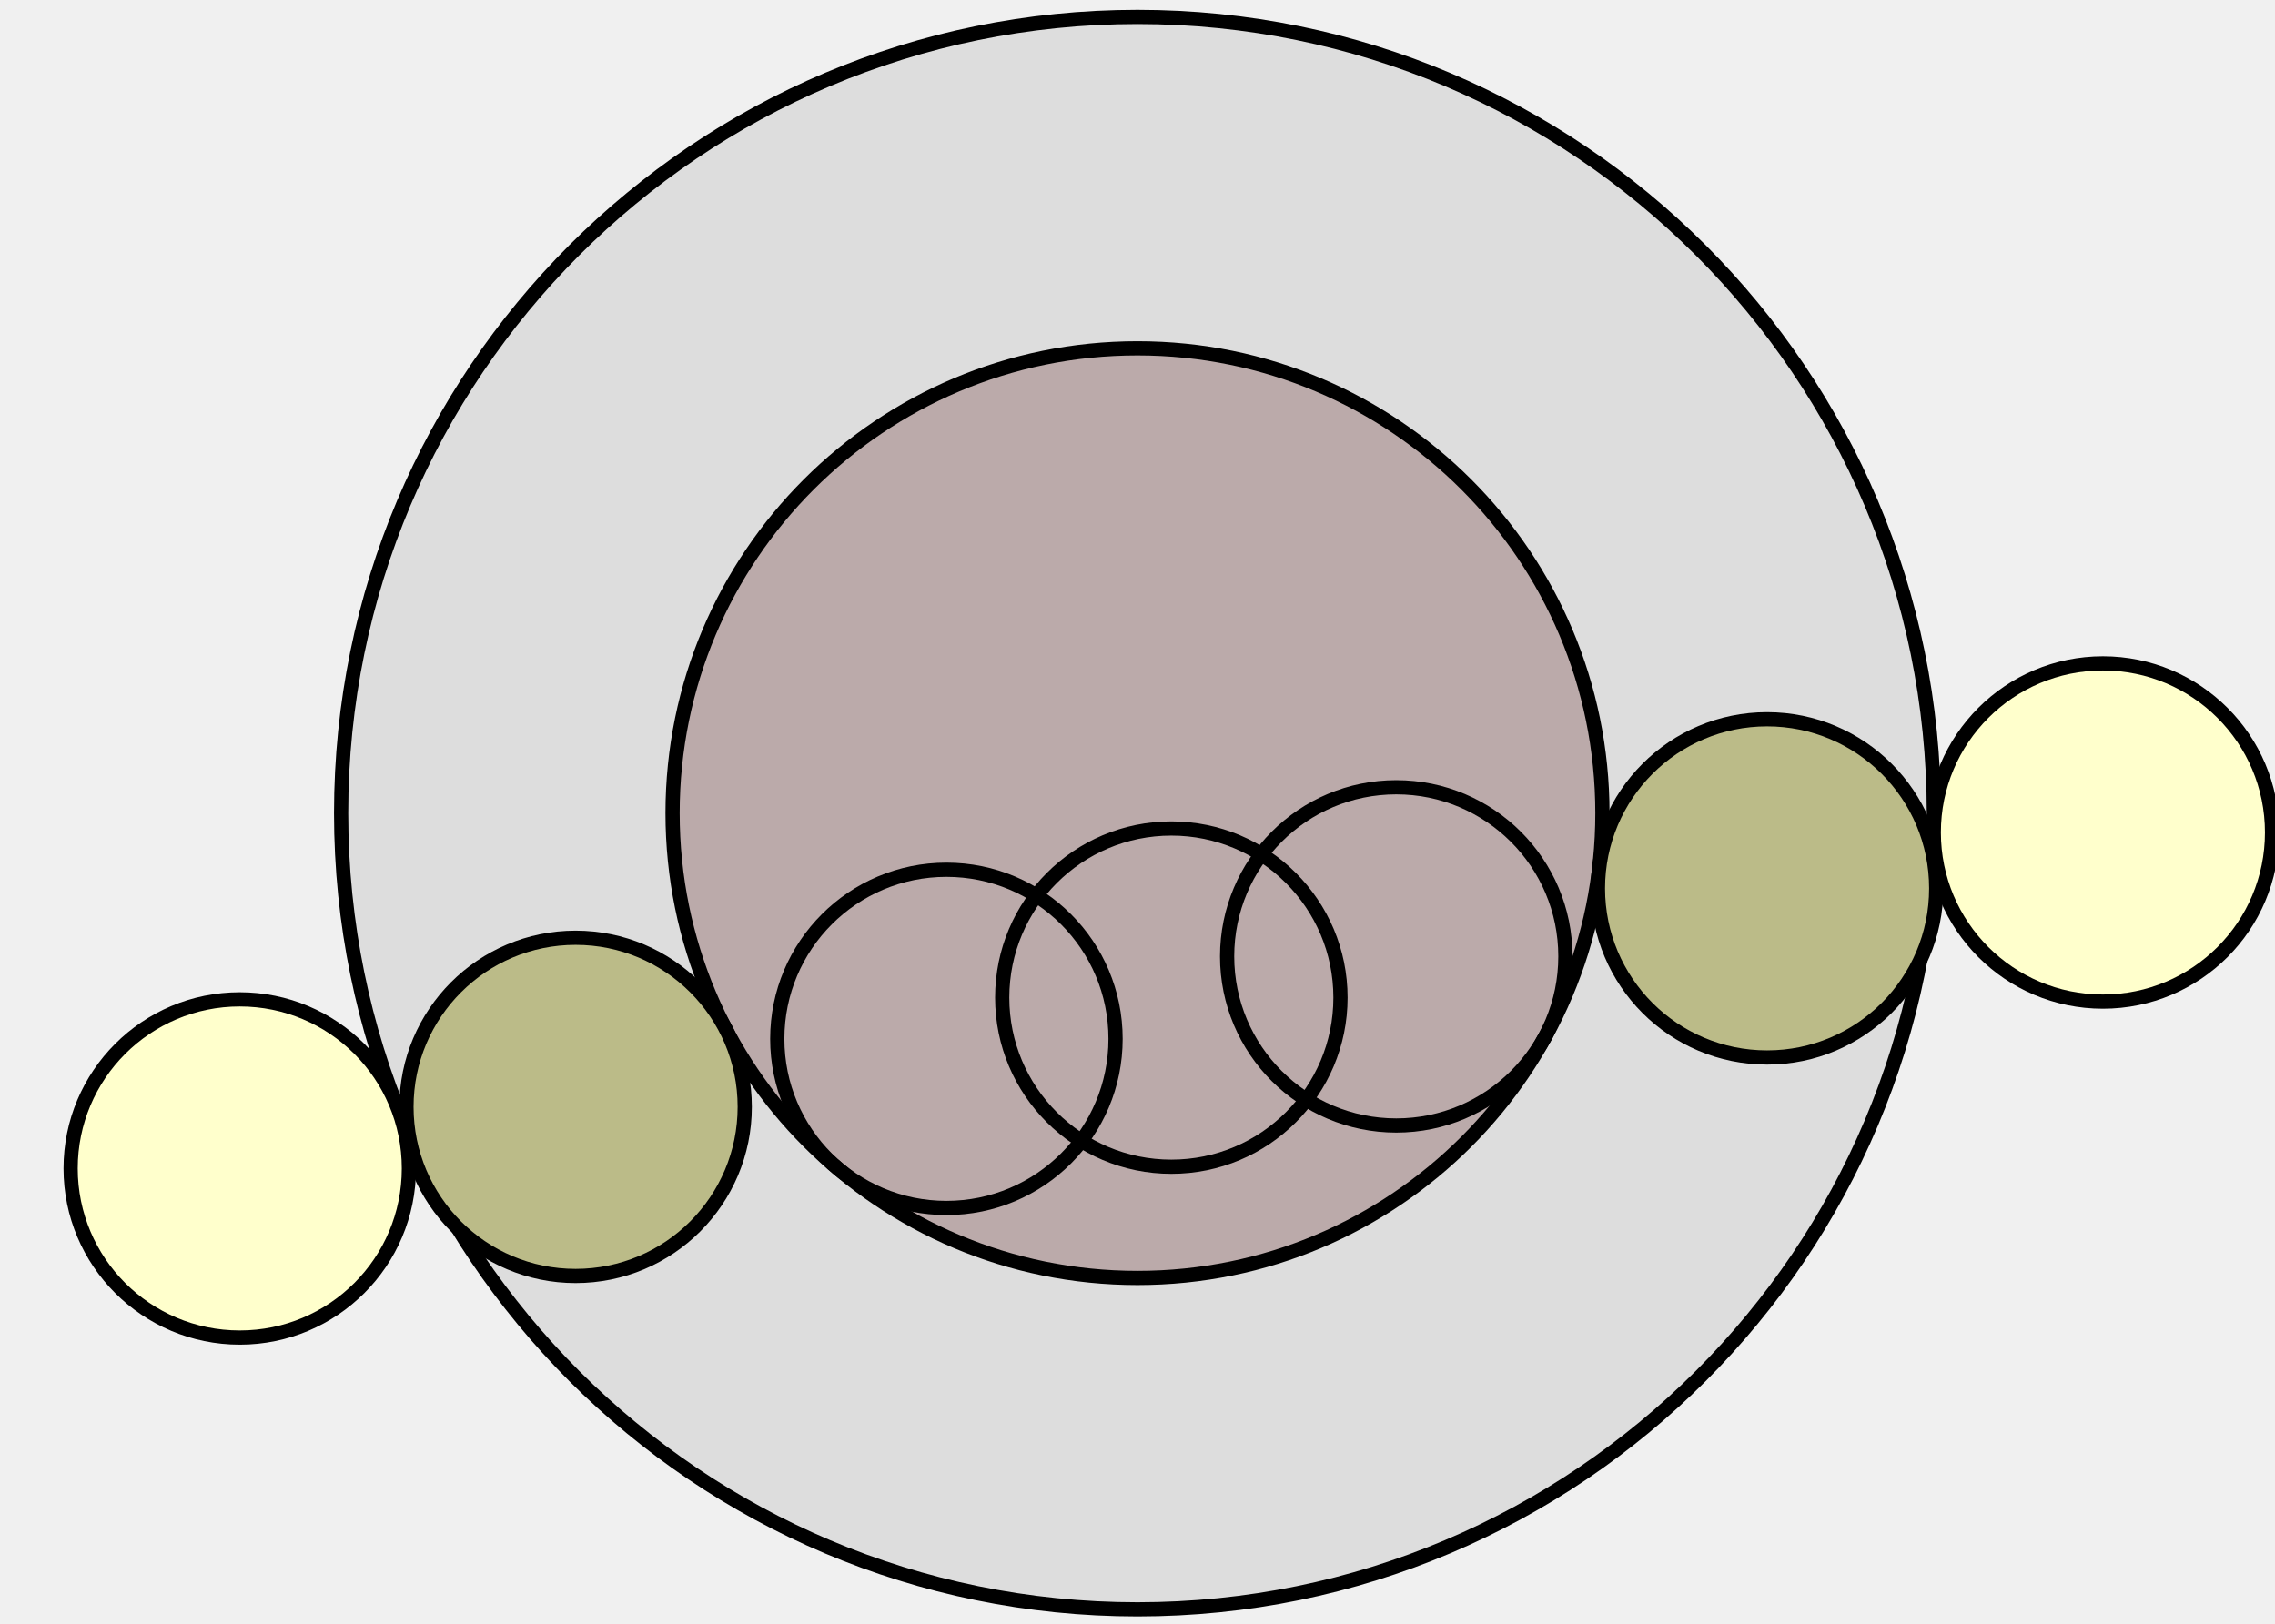
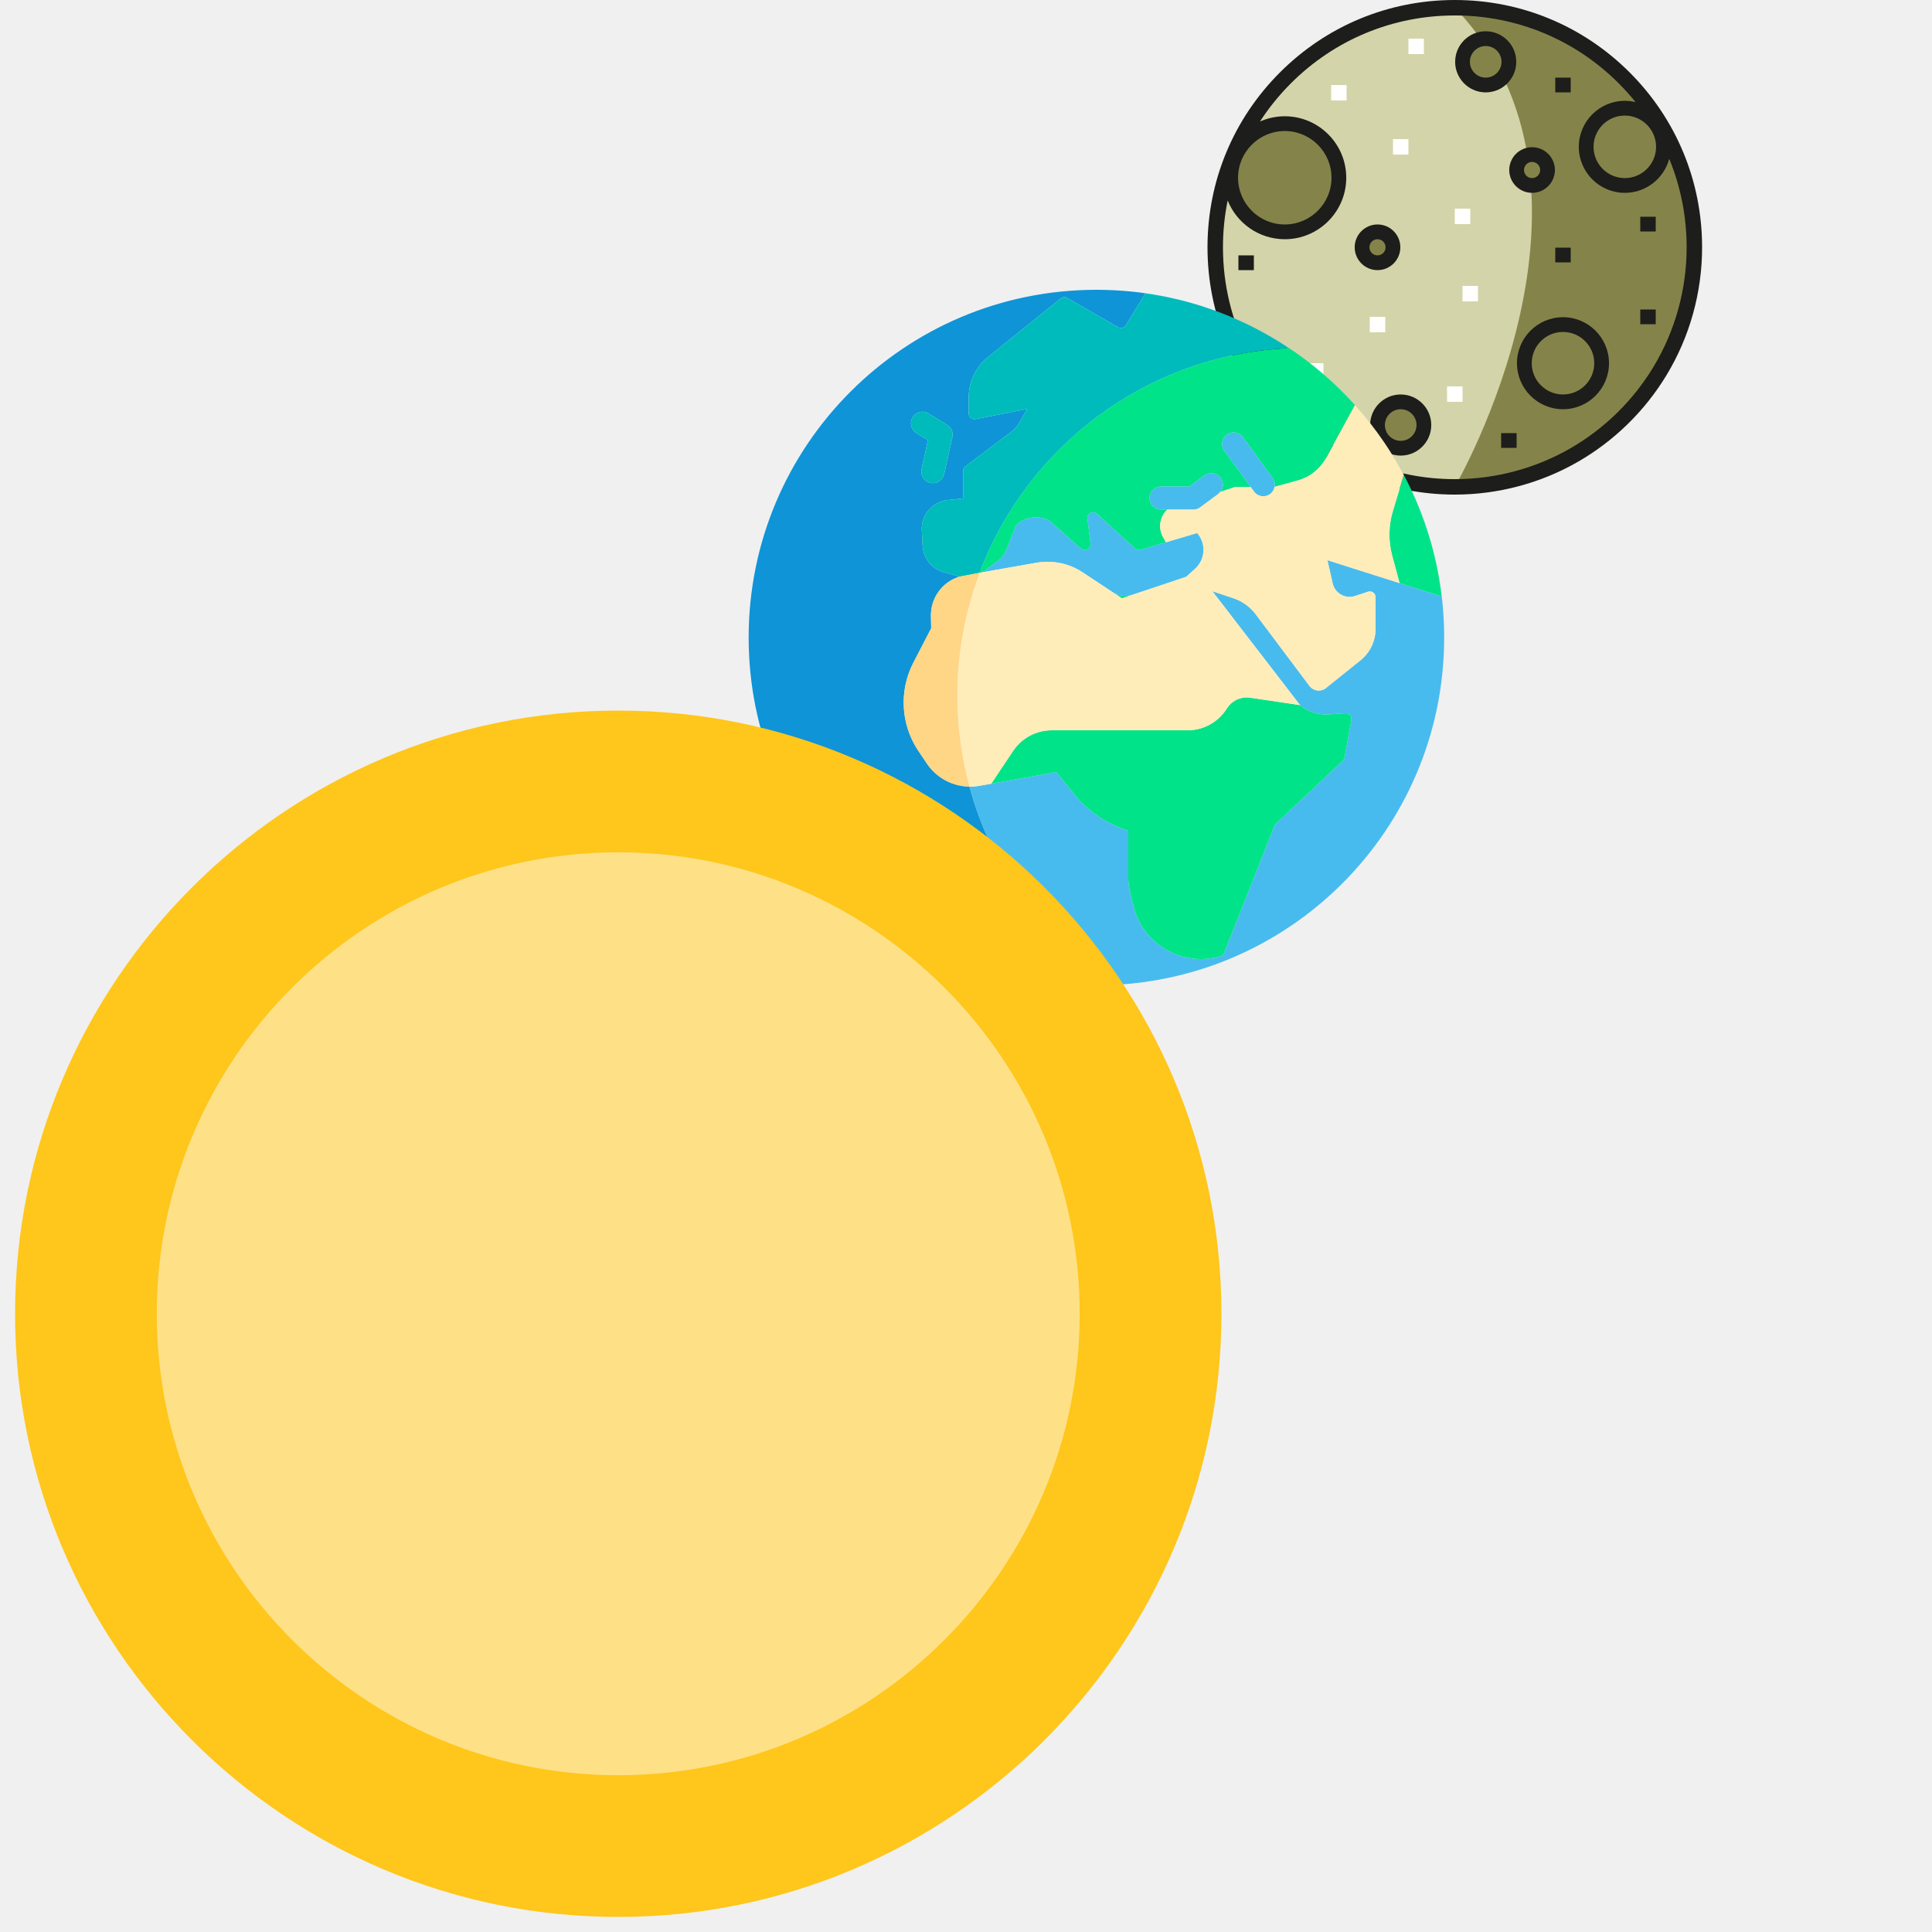
- <svg xmlns="http://www.w3.org/2000/svg" width="800" height="571">
-   <circle cx="400" cy="286" r="280.042" fill="#DDDDDD" stroke="#000000" stroke-width="5" />
-   <circle cx="400" cy="286" r="163.489" fill="#BBAAAA" stroke="#000000" stroke-width="5" />
-   <circle cx="739.487" cy="292.805" r="59.479" fill="#FFFFCC" stroke="#000000" stroke-width="5" />
-   <circle cx="621.392" cy="312.465" r="59.479" fill="#BBBB88" stroke="#000000" stroke-width="5" />
-   <circle cx="490.994" cy="336.381" r="59.479" fill="none" stroke="#000000" stroke-width="5" />
-   <circle cx="411.901" cy="350.887" r="59.479" fill="none" stroke="#000000" stroke-width="5" />
-   <circle cx="332.808" cy="365.394" r="59.479" fill="none" stroke="#000000" stroke-width="5" />
-   <circle cx="202.41" cy="389.31" r="59.479" fill="#BBBB88" stroke="#000000" stroke-width="5" />
-   <circle cx="84.315" cy="410.97" r="59.479" fill="#FFFFCC" stroke="#000000" stroke-width="5" />
+ <svg xmlns="http://www.w3.org/2000/svg" width="800" height="800">
+   <g transform="translate(500,0) scale(0.4)">
+     <circle style="fill:#D4D4AA;" cx="256.003" cy="256.003" r="248" />
+     <g>
+       <circle style="fill:#84844A;" cx="288.003" cy="64.001" r="23.998" />
+       <circle style="fill:#84844A;" cx="175.997" cy="256.003" r="16" />
+       <circle style="fill:#84844A;" cx="64.001" cy="376.001" r="16" />
+       <circle style="fill:#84844A;" cx="335.998" cy="175.997" r="16" />
+       <circle style="fill:#84844A;" cx="200.005" cy="440.002" r="23.998" />
+       <circle style="fill:#84844A;" cx="79.996" cy="183.999" r="56" />
+       <path style="fill:#84844A;" d="M255.999,8.001c136.966,0,248,111.033,248,248s-111.034,248-248,248   C255.999,504,435.668,195.435,255.999,8.001" />
+     </g>
+     <g>
+       <path style="fill:#1D1D1B;" d="M288,95.635c-17.443,0-31.635-14.191-31.635-31.635S270.556,32.367,288,32.367   c17.443,0,31.634,14.191,31.634,31.634C319.634,81.444,305.443,95.635,288,95.635z M288,47.635   c-9.024,0-16.366,7.341-16.366,16.365S278.976,80.366,288,80.366S304.366,73.023,304.366,64   C304.366,54.977,297.024,47.635,288,47.635z" />
+       <path style="fill:#1D1D1B;" d="M176,279.634c-13.031,0-23.634-10.603-23.634-23.635s10.603-23.635,23.634-23.635   c13.033,0,23.635,10.603,23.635,23.635C199.635,269.032,189.032,279.634,176,279.634z M176,247.634   c-4.613,0-8.365,3.753-8.365,8.365c0,4.612,3.752,8.365,8.365,8.365s8.365-3.753,8.365-8.365   C184.365,251.387,180.613,247.634,176,247.634z" />
+       <path style="fill:#1D1D1B;" d="M200,471.634c-17.443,0-31.635-14.191-31.635-31.635c0-17.443,14.191-31.635,31.635-31.635   s31.634,14.191,31.634,31.635C231.634,457.443,217.443,471.634,200,471.634z M200,423.635c-9.024,0-16.366,7.341-16.366,16.366   c0,9.025,7.342,16.366,16.366,16.366c9.024,0,16.365-7.341,16.365-16.366C216.365,430.976,209.023,423.635,200,423.635z" />
+       <path style="fill:#1D1D1B;" d="M368.001,423.635c-26.266,0-47.635-21.369-47.635-47.635c0-26.266,21.369-47.634,47.635-47.634   c26.265,0,47.634,21.369,47.634,47.634C415.634,402.265,394.266,423.635,368.001,423.635z M368.001,343.635   c-17.847,0-32.367,14.519-32.367,32.365c0,17.847,14.521,32.366,32.367,32.366s32.365-14.519,32.365-32.366   C400.365,358.154,385.847,343.635,368.001,343.635z" />
+       <path style="fill:#1D1D1B;" d="M336,199.635c-13.033,0-23.635-10.603-23.635-23.635c0-13.031,10.603-23.634,23.635-23.634   c13.033,0,23.634,10.603,23.634,23.634C359.633,189.032,349.032,199.635,336,199.635z M336,167.634   c-4.613,0-8.366,3.752-8.366,8.365s3.754,8.365,8.366,8.365c4.612,0,8.365-3.753,8.365-8.365S340.612,167.634,336,167.634z" />
+       <path style="fill:#1D1D1B;" d="M437.019,74.981C388.667,26.629,324.38,0,255.999,0S123.332,26.629,74.98,74.981S0,187.62,0,256   S26.629,388.668,74.98,437.02S187.619,512,255.999,512c44.898,0,89.071-11.791,127.743-34.101   c37.511-21.64,69.172-52.678,91.562-89.761C499.31,348.379,512,302.687,512,256.001C512,187.62,485.37,123.333,437.019,74.981z    M464.365,152c0,17.847-14.519,32.366-32.366,32.366c-17.847,0-32.366-14.519-32.366-32.366c0-17.846,14.519-32.365,32.366-32.365   C449.846,119.635,464.365,134.154,464.365,152z M80,135.635c26.669,0,48.366,21.697,48.366,48.366   c0,26.668-21.697,48.365-48.366,48.365c-26.668,0-48.365-21.697-48.365-48.365C31.635,157.331,53.331,135.635,80,135.635z    M55.634,376c0-4.613,3.752-8.365,8.365-8.365c4.613,0,8.365,3.752,8.365,8.365s-3.753,8.365-8.365,8.365   S55.634,380.613,55.634,376z M461.608,379.867c-20.996,34.775-50.687,63.881-85.86,84.172C339.504,484.948,298.096,496,255.999,496   c-64.106,0-124.375-24.965-169.706-70.294c-8.222-8.222-15.764-16.941-22.618-26.08c0.108,0.001,0.216,0.008,0.324,0.008   c13.032,0,23.635-10.603,23.635-23.635c0-13.031-10.603-23.634-23.635-23.634c-9.465,0-17.643,5.595-21.413,13.648   C25.216,332.409,16,294.916,16,255.999c0-16.482,1.663-32.708,4.885-48.493c9.372,23.483,32.329,40.128,59.115,40.128   c35.088,0,63.635-28.546,63.635-63.634S115.088,120.365,80,120.365c-9.14,0-17.827,1.952-25.69,5.436   c9.142-14.098,19.822-27.346,31.985-39.508c45.33-45.33,105.599-70.294,169.706-70.294s124.375,24.965,169.705,70.294   c6.192,6.193,11.99,12.673,17.411,19.395c-3.569-0.857-7.288-1.323-11.116-1.323c-26.266,0-47.635,21.369-47.635,47.634   s21.369,47.635,47.635,47.635c21.967,0,40.499-14.951,45.979-35.209C489.8,193.084,496,224.065,496,256   C496,299.771,484.106,342.605,461.608,379.867z" />
+       <rect x="31.999" y="264.37" style="fill:#1D1D1B;" width="16" height="15.269" />
+     </g>
+     <rect x="192.002" y="143.996" style="fill:#FFFFFF;" width="16" height="15.999" />
+     <rect x="359.996" y="80.36" style="fill:#1D1D1B;" width="15.999" height="15.269" />
+     <rect x="256.003" y="216" style="fill:#FFFFFF;" width="15.999" height="15.999" />
+     <g>
+       <rect x="359.996" y="256.367" style="fill:#1D1D1B;" width="15.999" height="15.269" />
+       <rect x="448.005" y="224.367" style="fill:#1D1D1B;" width="16" height="15.269" />
+       <rect x="448.005" y="320.368" style="fill:#1D1D1B;" width="16" height="15.269" />
+     </g>
+     <g>
+       <rect x="263.995" y="295.995" style="fill:#FFFFFF;" width="15.999" height="15.999" />
+       <rect x="168.004" y="327.995" style="fill:#FFFFFF;" width="16" height="15.999" />
+       <rect x="248" y="399.999" style="fill:#FFFFFF;" width="16" height="15.999" />
+     </g>
+     <rect x="303.998" y="448.369" style="fill:#1D1D1B;" width="15.999" height="15.269" />
+     <g>
+       <rect x="104.004" y="376.001" style="fill:#FFFFFF;" width="16" height="15.999" />
+       <rect x="128.001" y="87.998" style="fill:#FFFFFF;" width="16" height="15.999" />
+       <rect x="207.997" y="40.003" style="fill:#FFFFFF;" width="15.999" height="15.999" />
+     </g>
+   </g>
+   <g transform="translate(310,120) scale(0.6)">
+     <path style="fill:#48BBEE;" d="M291.965,5.659c1.551,0.343,3.097,0.7,4.637,1.073C295.062,6.359,293.516,6.001,291.965,5.659z" />
+     <path style="fill:#48BBEE;" d="M286.583,4.534c0.863,0.17,1.726,0.337,2.585,0.516C288.309,4.871,287.445,4.704,286.583,4.534z" />
+     <path style="fill:#48BBEE;" d="M298.525,7.201c1.054,0.265,2.106,0.537,3.154,0.815C300.63,7.738,299.579,7.465,298.525,7.201z" />
+     <path style="fill:#48BBEE;" d="M303.227,8.435c3.797,1.036,7.558,2.158,11.277,3.374C310.784,10.594,307.025,9.469,303.227,8.435z" />
+     <path style="fill:#48BBEE;" d="M245.557,0.07c0.554,0.013,1.107,0.031,1.66,0.047C246.664,0.101,246.111,0.083,245.557,0.07z" />
+     <path style="fill:#48BBEE;" d="M315.066,11.99c1.303,0.429,2.602,0.868,3.895,1.319C317.668,12.859,316.37,12.419,315.066,11.99z" />
+     <path style="fill:#48BBEE;" d="M251.289,0.272c0.553,0.026,1.106,0.049,1.658,0.078C252.395,0.321,251.842,0.298,251.289,0.272z" />
+     <path style="fill:#48BBEE;" d="M258.344,0.692c0.267,0.02,0.532,0.047,0.798,0.068C258.876,0.739,258.611,0.712,258.344,0.692z" />
+     <path style="fill:#48BBEE;" d="M276.214,2.719c0.631,0.096,1.259,0.204,1.888,0.304C277.473,2.922,276.846,2.814,276.214,2.719z" />
+     <path style="fill:#48BBEE;" d="M206.305,187.699c8.57,0,16.961,2.504,24.234,7.316l20.541,13.599   c4.106,2.718,9.235,3.395,13.905,1.833l36.952-12.354l6.18-5.582c3.703-3.344,5.813-8.125,5.797-13.117   c-0.023-4.273-1.602-8.379-4.391-11.551l-39.044,11.585c-1.349,0.4-2.809,0.064-3.847-0.886l-26.227-24.004   c-1.742-1.598-3.68-0.977-4.227-0.746c-0.547,0.227-2.359,1.152-2.469,3.504l2.258,17.809c0.203,1.648-0.633,3.254-2.109,4.027   c-1.469,0.773-3.273,0.559-4.516-0.547l-21.773-19.305c-7.484-3.953-16.664-2.773-22.937,3.035l-6.962,17.486   c-1.093,2.745-2.924,5.134-5.291,6.902l-11.052,8.253l37.273-6.578C201.164,187.926,203.742,187.699,206.305,187.699z" />
+     <path style="fill:#48BBEE;" d="M319.172,13.384c19.196,6.712,37.28,15.794,53.904,26.892c-0.019,0.001-0.039,0.002-0.058,0.003   c16.745,11.175,32.006,24.396,45.422,39.314l0.018-0.034c7.273,8.084,13.975,16.683,20.102,25.705   c0.203,0.298,0.405,0.596,0.606,0.896c2.433,3.617,4.77,7.302,7.008,11.055c0.335,0.562,0.667,1.125,0.998,1.689   c1.702,2.907,3.366,5.839,4.949,8.822l-0.012,0.039c13.481,25.433,22.533,53.577,26.106,83.412c-0.566,0.07-1.146,0.081-1.708-0.09   l-77.07-24.492l3.594,15.977c0.758,3.348,2.82,6.117,5.805,7.809c2.984,1.688,6.422,2.02,9.672,0.945l8.898-2.945   c1.227-0.41,2.555-0.207,3.602,0.555c1.039,0.75,1.656,1.957,1.656,3.242v21.734v0.015c0,8.867-4.203,17.208-11.328,22.485   l-22.887,18.405c-3.526,2.835-8.699,2.185-11.413-1.435l-37.037-49.383c-3.905-5.207-9.306-9.1-15.481-11.158L320,208   l60.539,78.621c5.438,4.527,12.445,6.926,19.836,6.414l11.359-0.777c1.227-0.055,2.43,0.402,3.258,1.324   c0.82,0.922,1.172,2.168,0.953,3.383l-4.672,25.75c-0.156,0.84-0.57,1.609-1.195,2.195l-46.875,44.164l-35.023,88.531   c-0.453,1.152-1.422,2.031-2.617,2.371c-4.414,1.27-8.906,1.895-13.367,1.895c-8.133,0-16.18-2.082-23.476-6.176   c-11.227-6.293-19.289-16.566-22.703-28.934c-2.703-9.797-4.016-16.324-4.016-19.957v-33.391l-5.406-2.078   c-12.453-4.789-23.461-12.805-31.844-23.18l-12.375-15.328l-53.172,9.492c-2.295,0.415-4.596,0.576-6.877,0.541   c15.355,56.699,50.972,105.065,98.597,136.862C247.3,479.886,243.663,480,240,480c132.548,0,240-107.452,240-240   C480,135.196,412.816,46.098,319.172,13.384z" />
+     <path style="fill:#48BBEE;" d="M263.744,1.169c0.649,0.064,1.296,0.133,1.944,0.202C265.04,1.302,264.393,1.232,263.744,1.169z" />
+     <path style="fill:#48BBEE;" d="M269.26,1.779c0.656,0.08,1.312,0.156,1.966,0.242C270.572,1.936,269.915,1.859,269.26,1.779z" />
+     <path style="fill:#48BBEE;" d="M311.64,150.129l12.453-9.207c0.514-0.38,0.838-0.896,1.233-1.364l0.261-0.087   c2.206-2.765,2.385-6.76,0.177-9.74c-2.609-3.547-7.633-4.305-11.188-1.676l-10.328,7.641h-19.586c-4.422,0-8,3.582-8,8   s3.578,8,8,8h4.25h17.969C308.594,151.695,310.265,151.145,311.64,150.129z" />
+     <path style="fill:#48BBEE;" d="M281.409,3.571c0.826,0.144,1.649,0.293,2.472,0.446C283.058,3.864,282.234,3.714,281.409,3.571z" />
+     <path style="fill:#48BBEE;" d="M355.179,142.488c1.633,0,3.281-0.5,4.703-1.535c0.213-0.155,0.414-0.32,0.607-0.491   c1.339-1.2,2.161-2.787,2.486-4.462l0.045-0.012c0.401-2.099-0.027-4.352-1.389-6.214l-20.477-28.086   c-2.602-3.563-7.602-4.355-11.172-1.75c-3.57,2.602-4.359,7.609-1.75,11.18l20.477,28.086   C350.273,141.348,352.711,142.488,355.179,142.488z" />
+     <path style="fill:#0E94D7;" d="M152.326,342.861c-3.923-0.06-7.781-0.756-11.428-2.048c-4.294-1.517-8.279-3.852-11.741-6.888   c-0.206-0.18-0.412-0.358-0.614-0.543c-0.328-0.301-0.648-0.609-0.965-0.923c-0.285-0.281-0.564-0.567-0.84-0.858   c-0.257-0.272-0.513-0.544-0.763-0.825c-0.337-0.379-0.662-0.77-0.984-1.165c-0.185-0.227-0.375-0.448-0.556-0.681   c-0.5-0.644-0.984-1.303-1.443-1.987l0,0c0,0,0-0.001,0-0.001l-5.819-8.667c-8.669-12.907-11.844-28.427-9.361-43.306   c0.033-0.2,0.061-0.401,0.096-0.6c0.043-0.241,0.094-0.482,0.14-0.723c0.079-0.416,0.155-0.831,0.243-1.246   c0.012-0.059,0.028-0.117,0.04-0.176c0.827-3.844,2.034-7.63,3.631-11.302c0.535-1.23,1.114-2.446,1.736-3.648   c0.007-0.014,0.014-0.029,0.021-0.043v0c0,0,0,0,0,0l12.258-23.644l-0.18-8.246c-0.281-12.746,7.844-23.766,19.742-27.387   l-10.867-3.023c-8.281-2.305-14.148-9.617-14.609-18.199l-0.578-10.691c-0.57-10.629,7.273-19.836,17.859-20.957L148,143.953   v-18.906c0-1.254,0.586-2.438,1.594-3.191l31.805-24.004c2.172-1.637,3.953-3.66,5.297-6.02l5.476-9.551l-35.555,6.977   c-1.172,0.223-2.391-0.078-3.313-0.836c-0.93-0.762-1.461-1.895-1.461-3.09V74.367c0-10.938,4.883-21.148,13.406-28.02   l50.094-40.402c1.281-1.035,3.07-1.176,4.508-0.352l35.07,20.199c0.938,0.539,2.023,0.668,3.078,0.387   c1.039-0.293,1.906-0.977,2.422-1.926L273.81,2.446h0l0.016-0.027c36.315,5.125,70.007,18.384,99.191,37.861   c0.02-0.001,0.039-0.002,0.058-0.003c-16.623-11.098-34.708-20.18-53.904-26.892c-0.071-0.025-0.141-0.05-0.211-0.074   c-1.293-0.451-2.592-0.89-3.895-1.319c-0.187-0.062-0.375-0.121-0.562-0.182c-3.719-1.215-7.48-2.338-11.277-3.374   c-0.516-0.141-1.031-0.281-1.548-0.419c-1.049-0.278-2.1-0.55-3.154-0.815c-0.64-0.16-1.282-0.314-1.923-0.469   c-1.54-0.373-3.086-0.73-4.637-1.073c-0.931-0.206-1.861-0.414-2.797-0.609c-0.859-0.179-1.723-0.346-2.585-0.516   c-0.899-0.177-1.799-0.351-2.702-0.518c-0.823-0.152-1.646-0.302-2.472-0.446c-1.099-0.191-2.202-0.371-3.306-0.548   c-0.63-0.101-1.257-0.208-1.888-0.304c-1.657-0.251-3.321-0.481-4.989-0.698c-0.654-0.085-1.31-0.162-1.966-0.242   c-1.188-0.145-2.379-0.281-3.573-0.408c-0.647-0.069-1.295-0.138-1.944-0.202c-1.53-0.151-3.063-0.287-4.601-0.409   c-0.267-0.021-0.531-0.048-0.798-0.068c-1.793-0.136-3.593-0.246-5.397-0.342c-0.552-0.029-1.105-0.052-1.658-0.078   c-1.354-0.063-2.712-0.115-4.072-0.155c-0.553-0.017-1.106-0.034-1.66-0.047C243.709,0.028,241.858,0,240,0   C107.452,0,0,107.452,0,240c0,132.548,107.452,240,240,240c3.664,0,7.3-0.114,10.924-0.276   C203.298,447.927,167.681,399.56,152.326,342.861z M113.18,87.945c2.32-3.77,7.242-4.953,11.008-2.629l12.789,7.852   c2.906,1.785,4.359,5.219,3.625,8.551l-5.656,25.465c-0.828,3.73-4.141,6.266-7.805,6.266c-0.578,0-1.156-0.059-1.742-0.191   c-4.313-0.957-7.031-5.23-6.078-9.543l4.422-19.898l-7.93-4.867C112.047,96.641,110.867,91.711,113.18,87.945z" />
+     <path style="fill:#00E389;" d="M360.489,140.462c-0.193,0.171-0.394,0.336-0.607,0.491   C360.095,140.798,360.298,140.634,360.489,140.462z" />
+     <path style="fill:#00E389;" d="M251.08,208.615l6.506,4.307l7.4-2.474C260.315,212.009,255.186,211.333,251.08,208.615z" />
+     <path style="fill:#00E389;" d="M306.883,151.695h0.004c1.711,0,3.377-0.549,4.753-1.566l12.453-9.207l-12.453,9.207   C310.265,151.145,308.594,151.695,306.883,151.695z" />
+     <path style="fill:#00E389;" d="M444.112,183.373l5.092,19.037l-49.767-15.815l77.07,24.492c0.563,0.171,1.143,0.16,1.708,0.09   c-3.573-29.834-12.625-57.978-26.106-83.412l-7.524,24.997C441.588,162.723,441.424,173.323,444.112,183.373z" />
+     <path style="fill:#00E389;" d="M330.374,288.44l-0.877,1.315c-5.935,8.9-15.925,14.245-26.622,14.245h-93.748   c-10.699,0-20.691,5.347-26.625,14.25l-15.068,22.602l-8.221,1.467c-6.264,1.118-12.555,0.53-18.314-1.504   c3.648,1.292,7.505,1.987,11.428,2.048c2.281,0.035,4.582-0.126,6.877-0.541l53.172-9.492l12.375,15.328   c8.383,10.375,19.391,18.391,31.844,23.18l5.406,2.078v33.391c0,3.633,1.313,10.16,4.016,19.957   c3.414,12.367,11.477,22.641,22.703,28.934c7.297,4.094,15.344,6.176,23.476,6.176c4.461,0,8.953-0.625,13.367-1.895   c1.195-0.34,2.164-1.219,2.617-2.371l35.023-88.531l46.875-44.164c0.625-0.586,1.039-1.355,1.195-2.195l4.672-25.75   c0.219-1.215-0.133-2.461-0.953-3.383c-0.828-0.922-2.031-1.379-3.258-1.324l-11.359,0.777c-7.391,0.512-14.398-1.887-19.836-6.414   l-34.502-5.129C339.911,280.581,333.81,283.287,330.374,288.44z" />
+     <path style="fill:#00E389;" d="M446.175,117.215c0.335,0.562,0.667,1.125,0.998,1.689   C446.842,118.34,446.51,117.777,446.175,117.215z" />
+     <path style="fill:#00E389;" d="M438.56,105.264c0.203,0.298,0.405,0.596,0.606,0.896   C438.965,105.861,438.763,105.562,438.56,105.264z" />
+     <path style="fill:#00E389;" d="M273.81,2.446c0.139,0.02,0.28,0.027,0.419,0.047c13.091,1.871,25.84,4.799,38.16,8.692   c0.893,0.283,1.755,0.629,2.644,0.922c5.05,1.662,10.039,3.46,14.935,5.442c1.634,0.662,3.227,1.401,4.843,2.098   c4.094,1.764,8.146,3.605,12.118,5.586c1.831,0.914,3.63,1.878,5.434,2.837c3.685,1.958,7.318,3.999,10.886,6.14   c1.819,1.092,3.625,2.202,5.413,3.34c1.381,0.88,2.703,1.842,4.065,2.75c-97.838,4.528-180.374,67.618-213.349,155.027l1.951-0.371   l11.052-8.253c2.367-1.768,4.199-4.156,5.291-6.902l6.962-17.486c6.273-5.809,15.453-6.988,22.937-3.035l21.773,19.305   c1.242,1.105,3.047,1.32,4.516,0.547c1.477-0.773,2.313-2.379,2.109-4.027l-2.258-17.809c0.109-2.352,1.922-3.277,2.469-3.504   c0.547-0.23,2.484-0.852,4.227,0.746l26.227,24.004c1.038,0.95,2.498,1.286,3.847,0.886l39.044-11.585L288,174.23l-2.03-3.61   c-3.503-6.231-2.287-14.051,2.944-18.924h-4.25c-4.422,0-8-3.582-8-8s3.578-8,8-8h19.586l10.328-7.641   c3.555-2.629,8.578-1.871,11.188,1.676c2.207,2.98,2.029,6.975-0.177,9.74L336,136h10.375l2.335,3.203l-20.477-28.086   c-2.609-3.57-1.82-8.578,1.75-11.18c3.57-2.605,8.57-1.813,11.172,1.75l20.477,28.086c1.361,1.863,1.79,4.115,1.389,6.214   l15.901-4.383c8.359-2.304,15.425-7.901,19.581-15.51l19.937-36.5c-13.416-14.917-28.677-28.138-45.422-39.314   c-29.184-19.477-62.876-32.735-99.191-37.861L273.81,2.446z" />
+     <path style="fill:#00BBBB;" d="M115.813,98.949l7.93,4.867l-4.422,19.898c-0.953,4.313,1.766,8.586,6.078,9.543   c0.586,0.133,1.164,0.191,1.742,0.191c3.664,0,6.977-2.535,7.805-6.266l5.656-25.465c0.734-3.332-0.719-6.766-3.625-8.551   l-12.789-7.852c-3.766-2.324-8.688-1.141-11.008,2.629C110.867,91.711,112.047,96.641,115.813,98.949z" />
+     <path style="fill:#00BBBB;" d="M159.377,195.328c32.975-87.409,115.511-150.499,213.349-155.027   c-1.362-0.907-2.684-1.87-4.065-2.75c-1.788-1.139-3.593-2.249-5.413-3.34c-3.567-2.141-7.201-4.182-10.886-6.14   c-1.804-0.959-3.603-1.923-5.434-2.837c-3.972-1.981-8.024-3.822-12.118-5.586c-1.616-0.697-3.208-1.436-4.843-2.098   c-4.896-1.982-9.885-3.78-14.935-5.442c-0.888-0.293-1.751-0.64-2.644-0.922c-12.32-3.894-25.068-6.822-38.16-8.692   c-0.139-0.02-0.28-0.027-0.419-0.047h0l-13.388,21.808c-0.516,0.949-1.383,1.633-2.422,1.926c-1.055,0.281-2.141,0.152-3.078-0.387   l-35.07-20.199c-1.438-0.824-3.227-0.684-4.508,0.352L165.25,46.348c-8.523,6.871-13.406,17.082-13.406,28.02v10.965   c0,1.195,0.531,2.328,1.461,3.09c0.922,0.758,2.141,1.059,3.313,0.836l35.555-6.977l-5.476,9.551   c-1.344,2.359-3.125,4.383-5.297,6.02l-31.805,24.004c-1.008,0.754-1.594,1.938-1.594,3.191v18.906l-10.656,1.133   c-10.586,1.121-18.43,10.328-17.859,20.957l0.578,10.691c0.461,8.582,6.328,15.895,14.609,18.199l10.867,3.023L159.377,195.328z" />
+     <path style="fill:#00BBBB;" d="M107.831,294.822c-1.106-6.555-1.118-13.266-0.02-19.851c-2.483,14.879,0.692,30.399,9.361,43.306   c-0.382-0.568-0.753-1.142-1.113-1.72C111.859,309.818,109.113,302.425,107.831,294.822z" />
+     <path style="fill:#00BBBB;" d="M107.907,274.371c0.043-0.241,0.095-0.482,0.14-0.723   C108.001,273.889,107.95,274.129,107.907,274.371z" />
+     <path style="fill:#00BBBB;" d="M108.29,272.402c0.012-0.059,0.028-0.117,0.04-0.176   C108.318,272.285,108.302,272.344,108.29,272.402z" />
+     <polygon style="fill:#FFEDB9;" points="122.991,326.944 122.992,326.945 117.172,318.277  " />
+     <path style="fill:#FFEDB9;" d="M111.961,260.925c0.535-1.23,1.114-2.446,1.736-3.648   C113.075,258.479,112.496,259.695,111.961,260.925z" />
+     <polygon style="fill:#FFEDB9;" points="113.719,257.233 113.718,257.234 125.977,233.59  " />
+     <path style="fill:#FFEDB9;" d="M378.922,131.604l-15.901,4.383L362.976,136c-0.325,1.676-1.147,3.262-2.486,4.462   c-0.192,0.172-0.394,0.336-0.607,0.491c-1.422,1.035-3.07,1.535-4.703,1.535c-2.469,0-4.906-1.141-6.469-3.285L346.375,136H336   l-10.412,3.47l-0.261,0.087c-0.395,0.468-0.719,0.984-1.233,1.364l-12.453,9.207c-1.376,1.017-3.042,1.566-4.753,1.566h-0.004   h-17.969c-5.23,4.873-6.447,12.693-2.944,18.924l2.03,3.61l21.523-6.386c2.789,3.172,4.367,7.277,4.391,11.551   c0.016,4.992-2.094,9.773-5.797,13.117l-6.18,5.582l-36.952,12.354l-7.4,2.474l-6.506-4.307l-20.541-13.599   c-7.273-4.813-15.664-7.316-24.234-7.316c-2.563,0-5.141,0.227-7.703,0.68l-37.273,6.578l-1.951,0.371l-13.838,2.629l13.901-2.641   C149.499,221.657,144,250.178,144,280c0,21.739,2.954,42.774,8.373,62.797c-8.571-0.123-16.805-3.276-23.216-8.871   c3.462,3.036,7.448,5.371,11.741,6.888c5.759,2.034,12.05,2.623,18.314,1.504l8.221-1.467l15.068-22.602   c5.935-8.902,15.926-14.25,26.625-14.25h93.748c10.697,0,20.687-5.345,26.622-14.245l0.877-1.315   c3.436-5.152,9.537-7.859,15.663-6.948l34.502,5.129L320,208l14.517,4.839c6.175,2.058,11.575,5.951,15.481,11.158l37.037,49.383   c2.715,3.619,7.888,4.27,11.413,1.435l22.887-18.405c7.125-5.277,11.328-13.618,11.328-22.485v-0.015v-21.734   c0-1.285-0.617-2.492-1.656-3.242c-1.047-0.762-2.375-0.965-3.602-0.555l-8.898,2.945c-3.25,1.074-6.688,0.742-9.672-0.945   c-2.984-1.691-5.047-4.461-5.805-7.809l-3.594-15.977l49.767,15.815l-5.092-19.037c-2.688-10.05-2.524-20.649,0.474-30.611   l7.524-24.997l0.012-0.039c-1.582-2.983-3.247-5.915-4.949-8.822c-0.331-0.564-0.663-1.128-0.998-1.689   c-2.238-3.753-4.575-7.438-7.008-11.055c-0.201-0.299-0.403-0.597-0.606-0.896c-6.127-9.022-12.829-17.621-20.102-25.705   l-0.018,0.034l-19.937,36.5C394.347,123.703,387.281,129.301,378.922,131.604z" />
+     <path style="fill:#FFEDB9;" d="M127.577,332.46c0.317,0.313,0.638,0.622,0.965,0.923   C128.214,333.083,127.895,332.773,127.577,332.46z" />
+     <path style="fill:#FFEDB9;" d="M124.435,328.932c0.18,0.232,0.37,0.454,0.556,0.681   C124.805,329.385,124.615,329.164,124.435,328.932z" />
+     <path style="fill:#FFEDB9;" d="M125.975,330.778c0.249,0.281,0.506,0.553,0.763,0.825   C126.48,331.331,126.224,331.058,125.975,330.778z" />
+     <path style="fill:#FFEDB9;" d="M107.831,294.822c1.282,7.603,4.028,14.996,8.228,21.735   C111.859,309.818,109.113,302.425,107.831,294.822z" />
+     <path style="fill:#FFD586;" d="M152.373,342.797C146.954,322.774,144,301.739,144,280c0-29.822,5.499-58.343,15.44-84.684   l-13.901,2.641c-11.898,3.621-20.023,14.641-19.742,27.387l0.18,8.246l-12.258,23.644v0c-0.007,0.014-0.014,0.029-0.021,0.043   c-0.622,1.202-1.201,2.418-1.736,3.648c-1.597,3.671-2.804,7.458-3.631,11.302c-0.013,0.059-0.028,0.117-0.04,0.176   c-0.088,0.414-0.164,0.83-0.243,1.246c-0.046,0.241-0.098,0.481-0.14,0.723c-0.035,0.2-0.063,0.4-0.096,0.6   c-1.098,6.585-1.085,13.296,0.02,19.851c1.282,7.603,4.028,14.996,8.228,21.735c0.36,0.578,0.731,1.152,1.113,1.72l5.82,8.667l0,0   c0.459,0.684,0.943,1.343,1.443,1.987c0.18,0.232,0.37,0.454,0.556,0.681c0.322,0.395,0.647,0.786,0.984,1.165   c0.25,0.28,0.505,0.553,0.763,0.825c0.276,0.291,0.555,0.577,0.84,0.858c0.318,0.313,0.637,0.623,0.965,0.923   c0.202,0.185,0.409,0.363,0.614,0.543C135.568,339.521,143.802,342.674,152.373,342.797z" />
+   </g>
+   <g transform="translate(-256,32) scale(2)">
+     <circle style="fill:#FEE187;" cx="256.001" cy="256.001" r="110.205" />
+     <path style="fill:#FFC61B;" d="M256,380.882c-68.861,0-124.881-56.022-124.881-124.881S187.141,131.119,256,131.119  s124.881,56.022,124.881,124.881S324.859,380.882,256,380.882z M256,160.46c-52.68,0-95.54,42.858-95.54,95.54  s42.86,95.54,95.54,95.54s95.54-42.858,95.54-95.54S308.68,160.46,256,160.46z" />
+   </g>
</svg>
